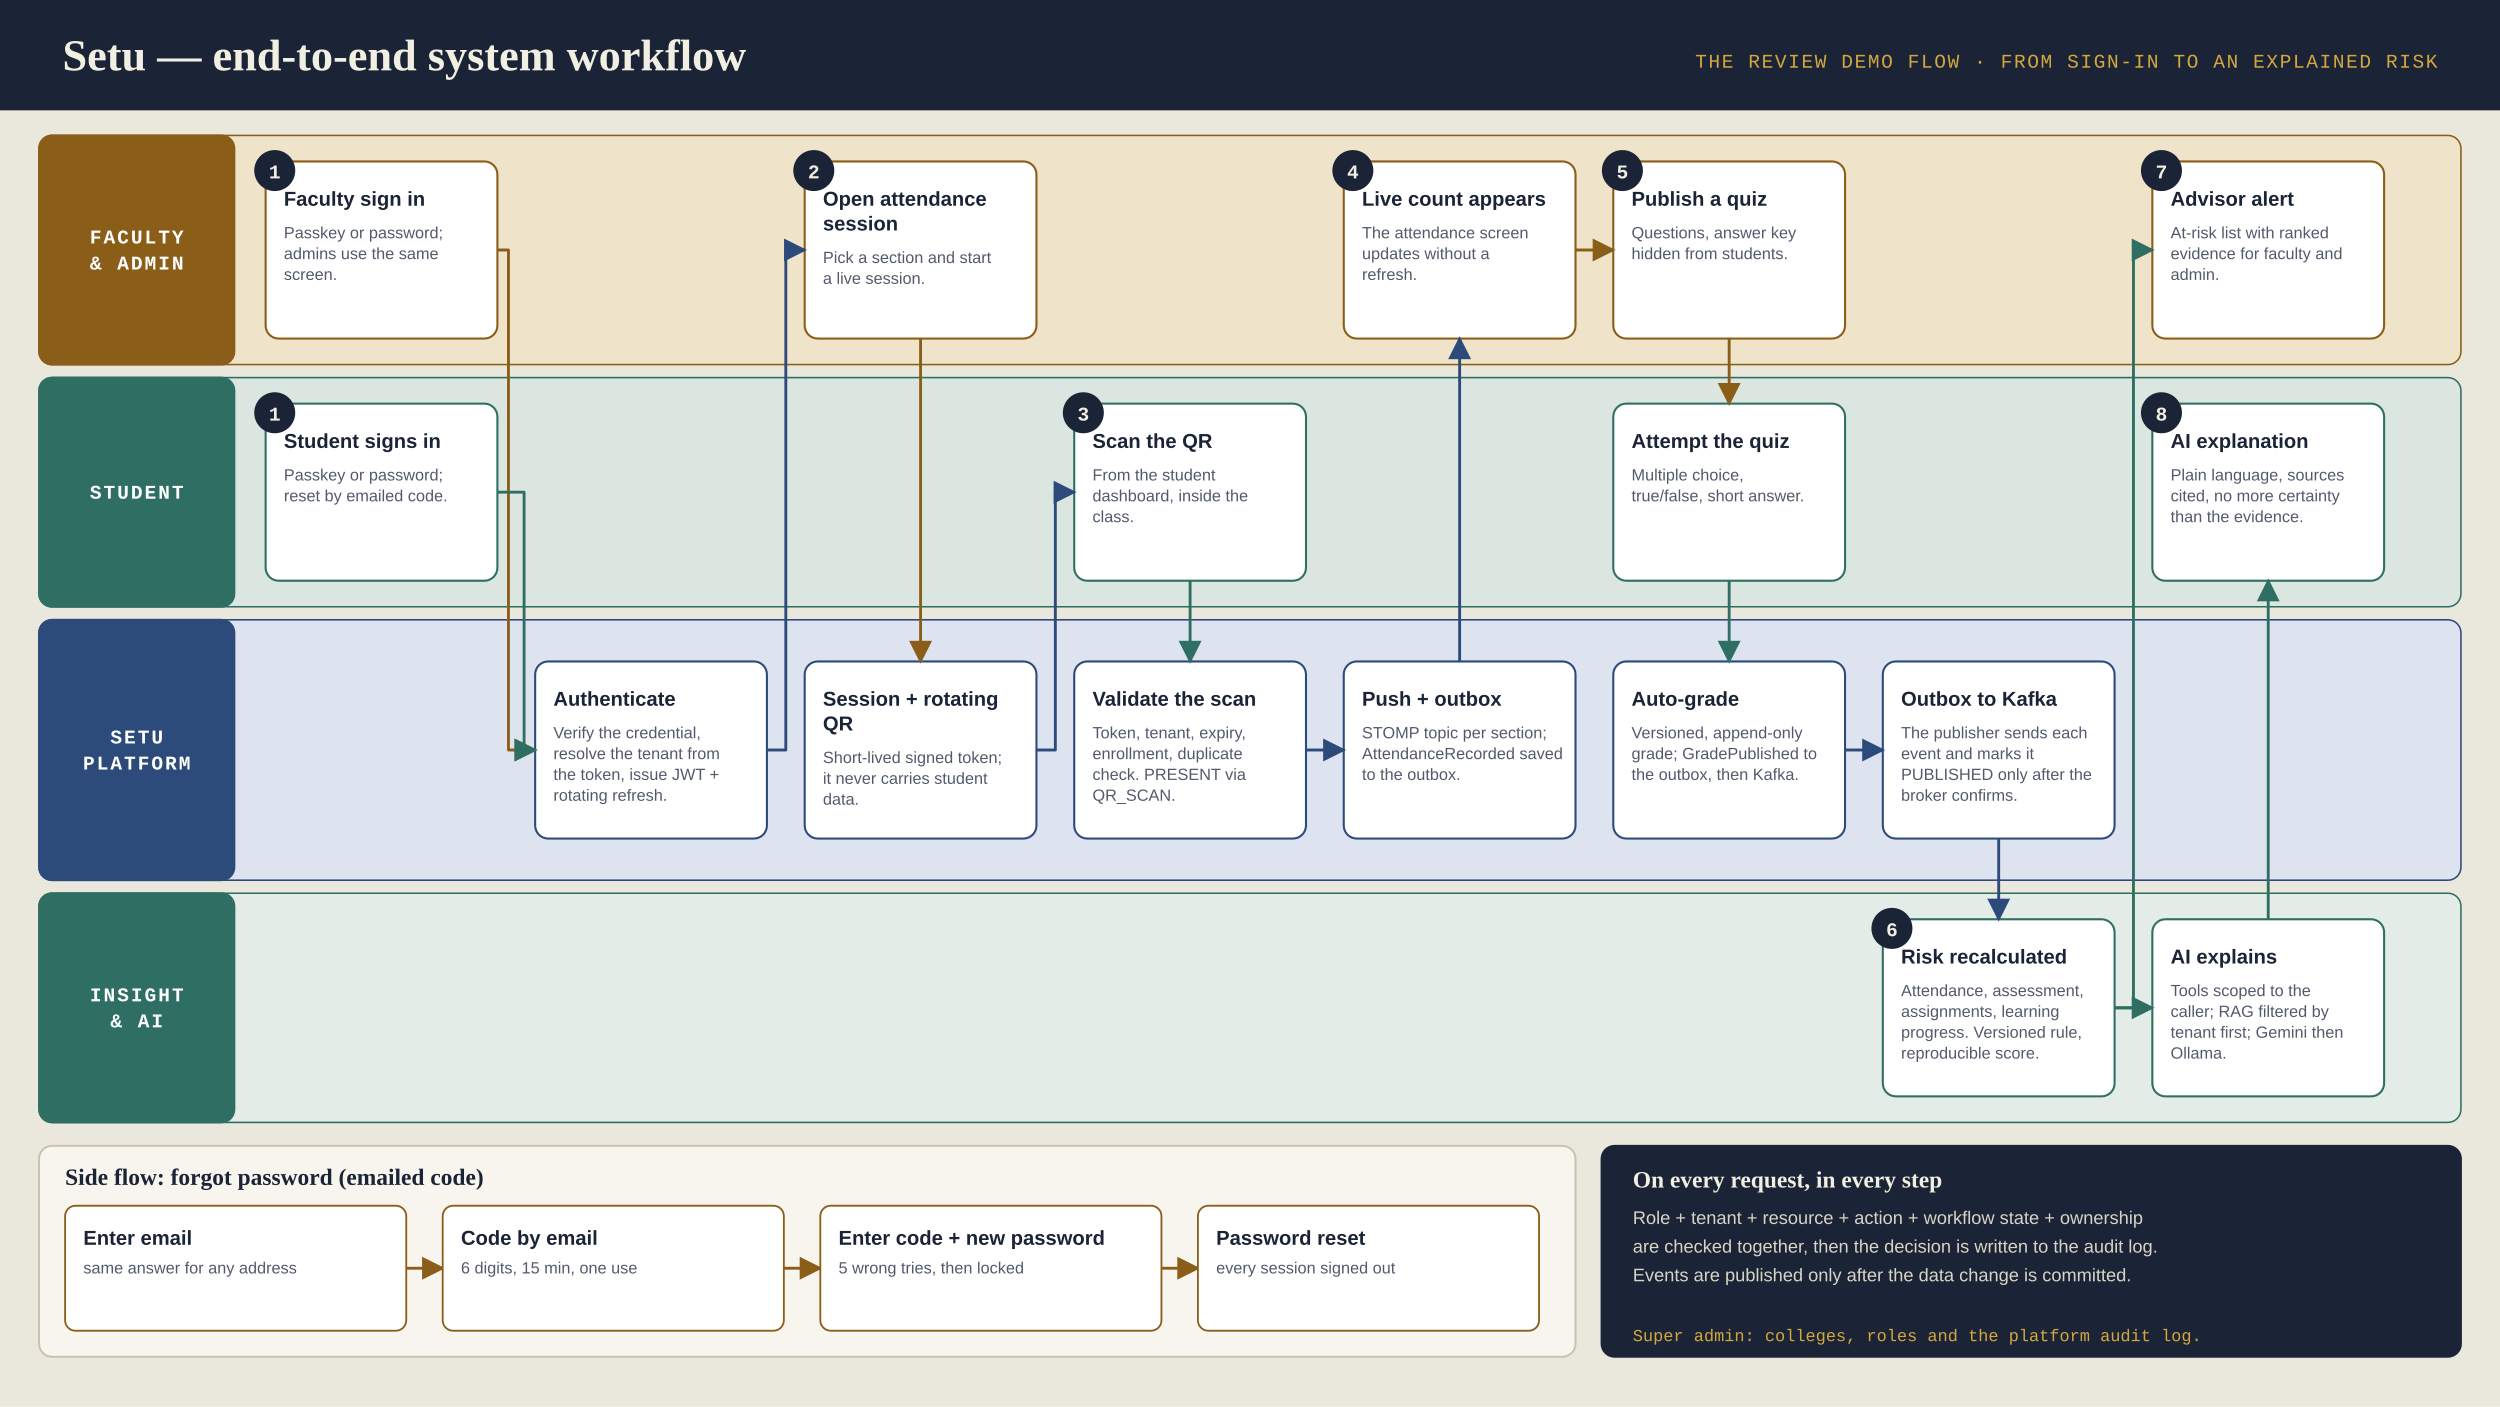
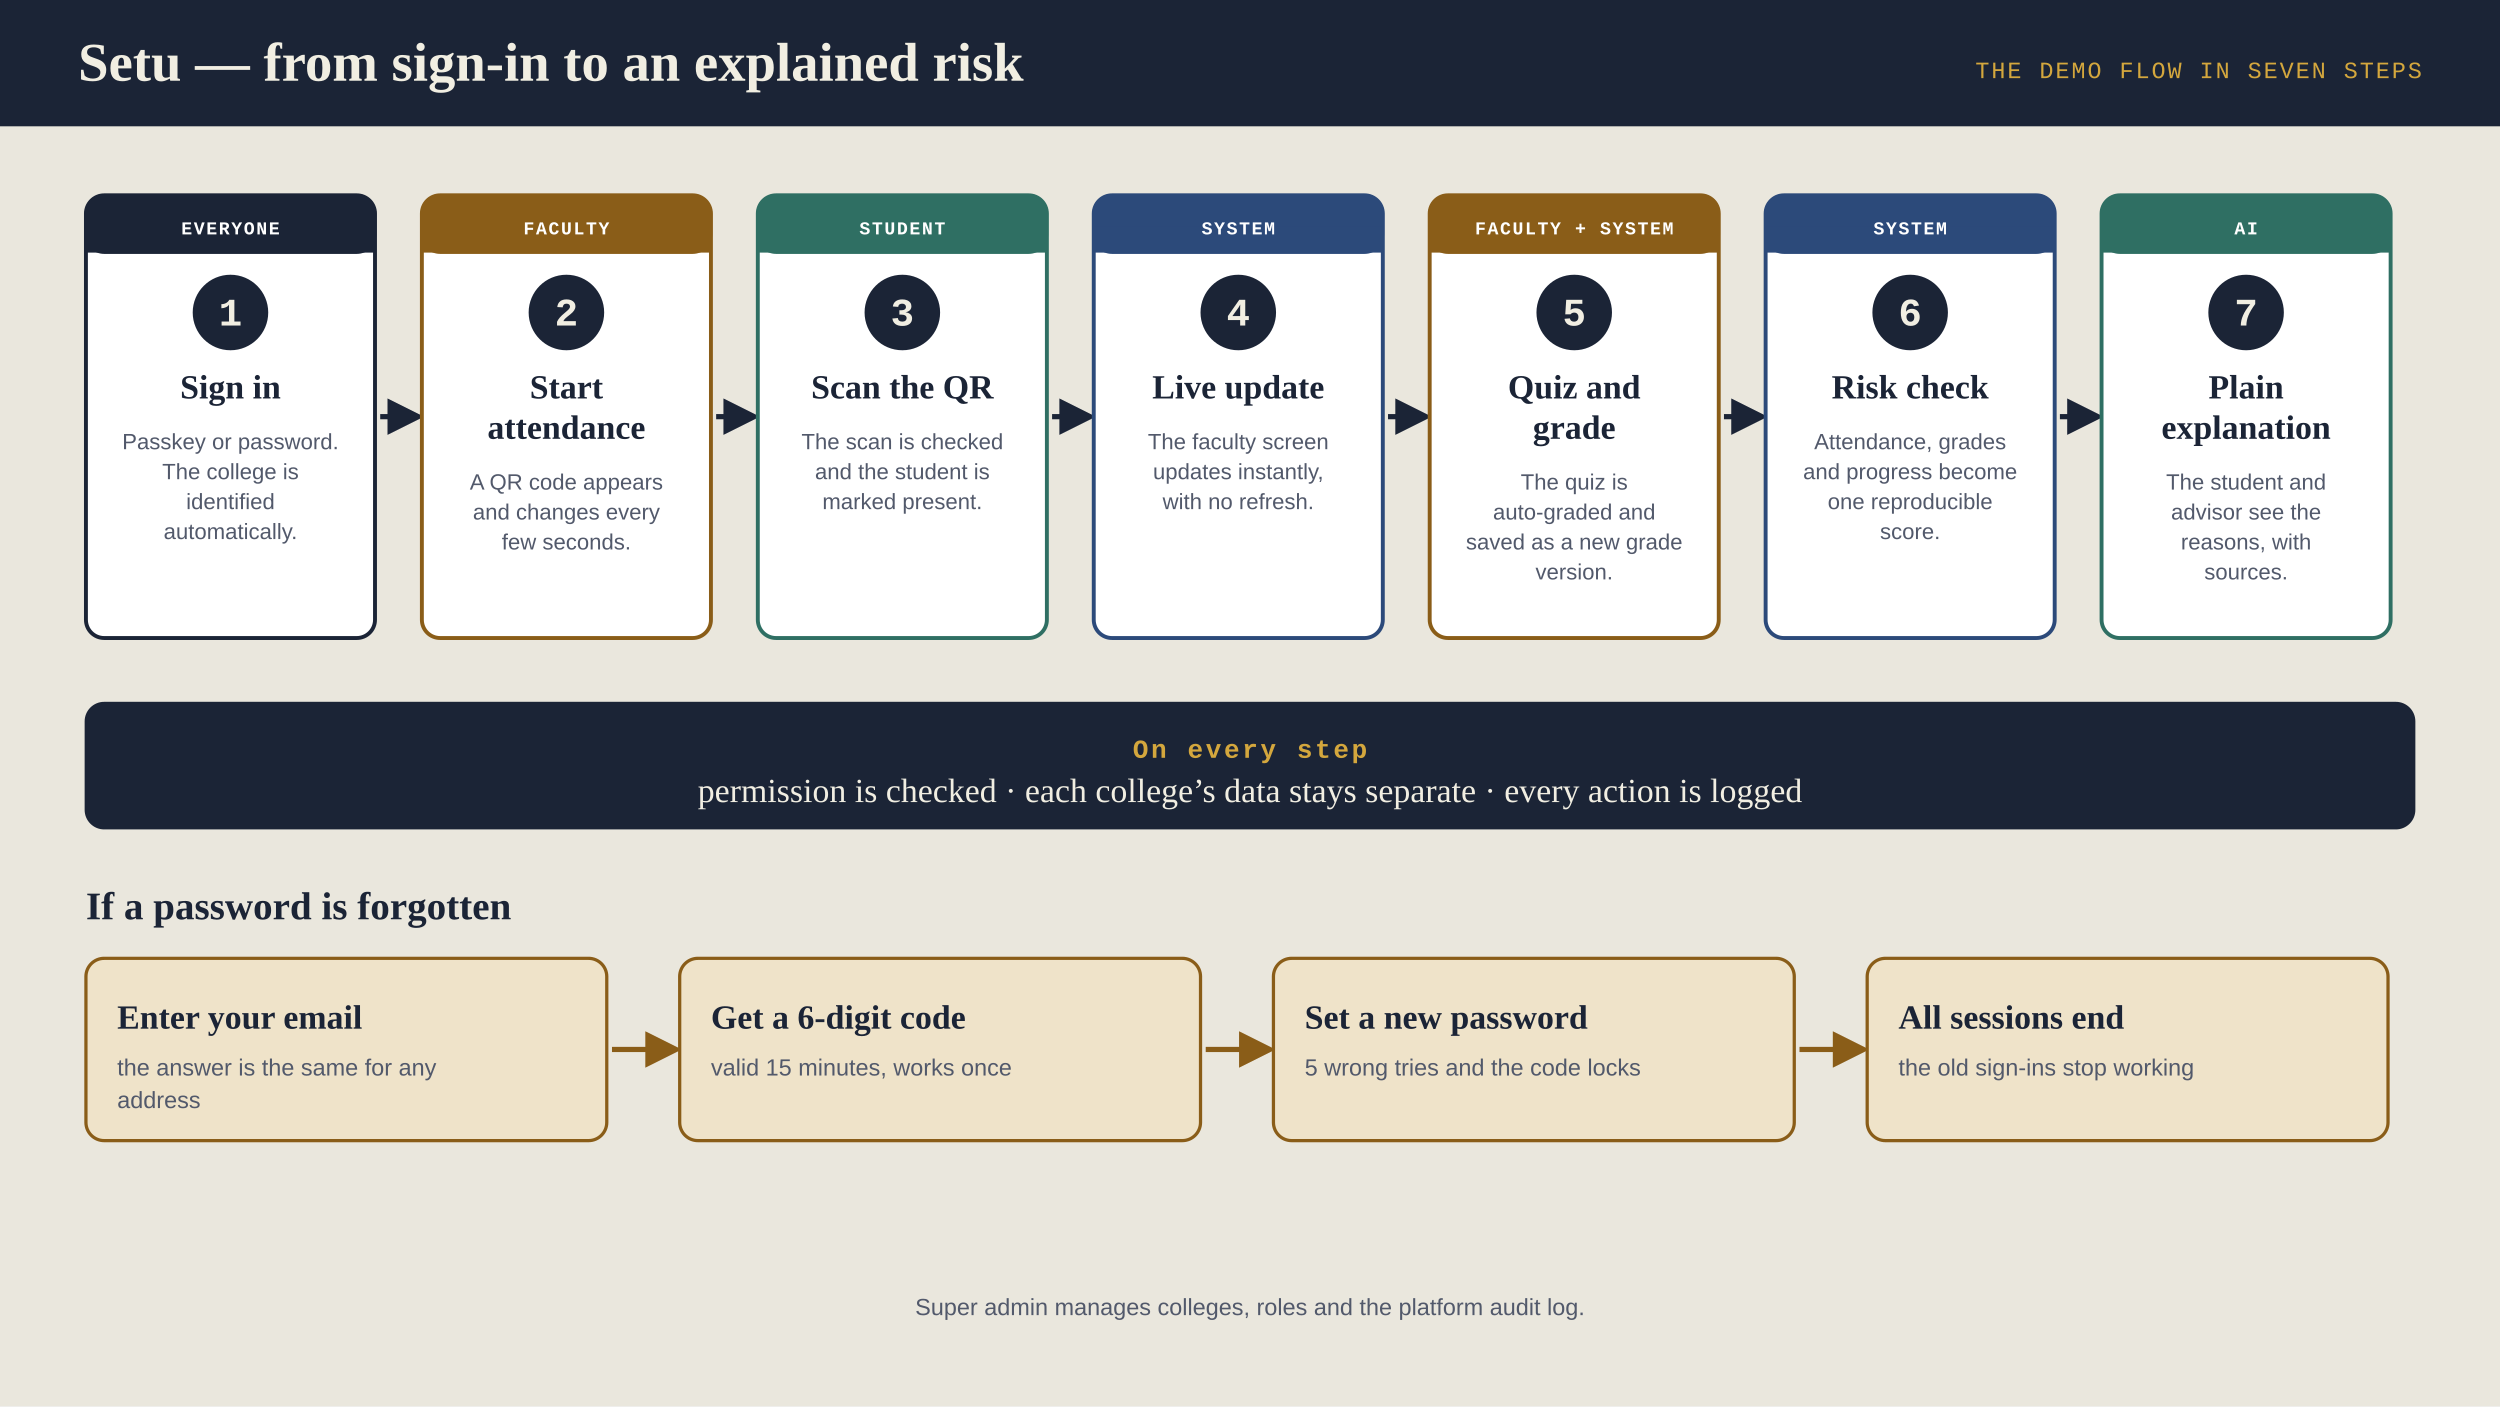
<svg xmlns="http://www.w3.org/2000/svg" width="1920" height="1080" viewBox="0 0 1920 1080">
  <defs>
-     <marker id="ar8a5d18" viewBox="0 0 10 10" refX="9" refY="5" markerWidth="8" markerHeight="8" orient="auto-start-reverse">
+     <marker id="ar1b2436" viewBox="0 0 10 10" refX="8" refY="5" markerWidth="7" markerHeight="7" orient="auto-start-reverse">
+       <path d="M0,0 L10,5 L0,10 z" fill="#1b2436" />
+     </marker>
+     <marker id="ar8a5d18" viewBox="0 0 10 10" refX="8" refY="5" markerWidth="7" markerHeight="7" orient="auto-start-reverse">
      <path d="M0,0 L10,5 L0,10 z" fill="#8a5d18" />
-     </marker>
-     <marker id="ar2f6f63" viewBox="0 0 10 10" refX="9" refY="5" markerWidth="8" markerHeight="8" orient="auto-start-reverse">
-       <path d="M0,0 L10,5 L0,10 z" fill="#2f6f63" />
-     </marker>
-     <marker id="ar2c4a7a" viewBox="0 0 10 10" refX="9" refY="5" markerWidth="8" markerHeight="8" orient="auto-start-reverse">
-       <path d="M0,0 L10,5 L0,10 z" fill="#2c4a7a" />
    </marker>
  </defs>
  <rect width="1920" height="1080" fill="#eae7dd" />
-   <rect x="0" y="0" width="1920" height="84" rx="0" fill="#1b2436" stroke="#1b2436" stroke-width="1.5" />
-   <text x="48" y="54" font-family="Fraunces, Georgia, 'Times New Roman', serif" font-size="34" font-weight="600" fill="#f1eee2" text-anchor="start">Setu — end-to-end system workflow</text>
-   <text x="1872" y="52" font-family="'IBM Plex Mono', Consolas, 'Courier New', monospace" font-size="15" font-weight="400" fill="#d4a73d" text-anchor="end" letter-spacing="1.2">THE REVIEW DEMO FLOW · FROM SIGN-IN TO AN EXPLAINED RISK</text>
-   <rect x="30" y="104" width="1860" height="176" rx="10" fill="#efe3c9" stroke="#8a5d18" stroke-width="1.2" />
-   <rect x="30" y="104" width="150" height="176" rx="10" fill="#8a5d18" stroke="#8a5d18" stroke-width="1.5" />
-   <text x="105" y="187" font-family="'IBM Plex Mono', Consolas, 'Courier New', monospace" font-size="15" font-weight="700" fill="#ffffff" text-anchor="middle" letter-spacing="1.5">FACULTY</text>
-   <text x="105" y="207" font-family="'IBM Plex Mono', Consolas, 'Courier New', monospace" font-size="15" font-weight="700" fill="#ffffff" text-anchor="middle" letter-spacing="1.5">&amp; ADMIN</text>
-   <rect x="30" y="290" width="1860" height="176" rx="10" fill="#dbe6e0" stroke="#2f6f63" stroke-width="1.2" />
-   <rect x="30" y="290" width="150" height="176" rx="10" fill="#2f6f63" stroke="#2f6f63" stroke-width="1.5" />
-   <text x="105" y="383" font-family="'IBM Plex Mono', Consolas, 'Courier New', monospace" font-size="15" font-weight="700" fill="#ffffff" text-anchor="middle" letter-spacing="1.5">STUDENT</text>
-   <rect x="30" y="476" width="1860" height="200" rx="10" fill="#dde4ef" stroke="#2c4a7a" stroke-width="1.2" />
-   <rect x="30" y="476" width="150" height="200" rx="10" fill="#2c4a7a" stroke="#2c4a7a" stroke-width="1.5" />
-   <text x="105" y="571" font-family="'IBM Plex Mono', Consolas, 'Courier New', monospace" font-size="15" font-weight="700" fill="#ffffff" text-anchor="middle" letter-spacing="1.5">SETU</text>
-   <text x="105" y="591" font-family="'IBM Plex Mono', Consolas, 'Courier New', monospace" font-size="15" font-weight="700" fill="#ffffff" text-anchor="middle" letter-spacing="1.5">PLATFORM</text>
-   <rect x="30" y="686" width="1860" height="176" rx="10" fill="#e4ece8" stroke="#2f6f63" stroke-width="1.2" />
-   <rect x="30" y="686" width="150" height="176" rx="10" fill="#2f6f63" stroke="#2f6f63" stroke-width="1.5" />
-   <text x="105" y="769" font-family="'IBM Plex Mono', Consolas, 'Courier New', monospace" font-size="15" font-weight="700" fill="#ffffff" text-anchor="middle" letter-spacing="1.5">INSIGHT</text>
-   <text x="105" y="789" font-family="'IBM Plex Mono', Consolas, 'Courier New', monospace" font-size="15" font-weight="700" fill="#ffffff" text-anchor="middle" letter-spacing="1.5">&amp; AI</text>
-   <rect x="204" y="124" width="178" height="136" rx="10" fill="#ffffff" stroke="#8a5d18" stroke-width="1.6" />
-   <rect x="196" y="116" width="30" height="30" rx="15" fill="#1b2436" stroke="#1b2436" stroke-width="1.5" />
-   <text x="211" y="137" font-family="'IBM Plex Mono', Consolas, 'Courier New', monospace" font-size="15" font-weight="700" fill="#f1eee2" text-anchor="middle">1</text>
-   <text x="218" y="158" font-family="'Public Sans', 'Segoe UI', Arial, sans-serif" font-size="15.5" font-weight="700" fill="#1b2436" text-anchor="start">Faculty sign in</text>
-   <text x="218" y="183" font-family="'Public Sans', 'Segoe UI', Arial, sans-serif" font-size="12.5" font-weight="400" fill="#52596b" text-anchor="start">Passkey or password;</text>
-   <text x="218" y="199" font-family="'Public Sans', 'Segoe UI', Arial, sans-serif" font-size="12.5" font-weight="400" fill="#52596b" text-anchor="start">admins use the same</text>
-   <text x="218" y="215" font-family="'Public Sans', 'Segoe UI', Arial, sans-serif" font-size="12.5" font-weight="400" fill="#52596b" text-anchor="start">screen.</text>
-   <rect x="204" y="310" width="178" height="136" rx="10" fill="#ffffff" stroke="#2f6f63" stroke-width="1.6" />
-   <rect x="196" y="302" width="30" height="30" rx="15" fill="#1b2436" stroke="#1b2436" stroke-width="1.5" />
-   <text x="211" y="323" font-family="'IBM Plex Mono', Consolas, 'Courier New', monospace" font-size="15" font-weight="700" fill="#f1eee2" text-anchor="middle">1</text>
-   <text x="218" y="344" font-family="'Public Sans', 'Segoe UI', Arial, sans-serif" font-size="15.5" font-weight="700" fill="#1b2436" text-anchor="start">Student signs in</text>
-   <text x="218" y="369" font-family="'Public Sans', 'Segoe UI', Arial, sans-serif" font-size="12.5" font-weight="400" fill="#52596b" text-anchor="start">Passkey or password;</text>
-   <text x="218" y="385" font-family="'Public Sans', 'Segoe UI', Arial, sans-serif" font-size="12.5" font-weight="400" fill="#52596b" text-anchor="start">reset by emailed code.</text>
-   <rect x="411" y="508" width="178" height="136" rx="10" fill="#ffffff" stroke="#2c4a7a" stroke-width="1.6" />
-   <text x="425" y="542" font-family="'Public Sans', 'Segoe UI', Arial, sans-serif" font-size="15.5" font-weight="700" fill="#1b2436" text-anchor="start">Authenticate</text>
-   <text x="425" y="567" font-family="'Public Sans', 'Segoe UI', Arial, sans-serif" font-size="12.5" font-weight="400" fill="#52596b" text-anchor="start">Verify the credential,</text>
-   <text x="425" y="583" font-family="'Public Sans', 'Segoe UI', Arial, sans-serif" font-size="12.5" font-weight="400" fill="#52596b" text-anchor="start">resolve the tenant from</text>
-   <text x="425" y="599" font-family="'Public Sans', 'Segoe UI', Arial, sans-serif" font-size="12.5" font-weight="400" fill="#52596b" text-anchor="start">the token, issue JWT +</text>
-   <text x="425" y="615" font-family="'Public Sans', 'Segoe UI', Arial, sans-serif" font-size="12.5" font-weight="400" fill="#52596b" text-anchor="start">rotating refresh.</text>
-   <rect x="618" y="124" width="178" height="136" rx="10" fill="#ffffff" stroke="#8a5d18" stroke-width="1.6" />
-   <rect x="610" y="116" width="30" height="30" rx="15" fill="#1b2436" stroke="#1b2436" stroke-width="1.5" />
-   <text x="625" y="137" font-family="'IBM Plex Mono', Consolas, 'Courier New', monospace" font-size="15" font-weight="700" fill="#f1eee2" text-anchor="middle">2</text>
-   <text x="632" y="158" font-family="'Public Sans', 'Segoe UI', Arial, sans-serif" font-size="15.5" font-weight="700" fill="#1b2436" text-anchor="start">Open attendance</text>
-   <text x="632" y="177" font-family="'Public Sans', 'Segoe UI', Arial, sans-serif" font-size="15.5" font-weight="700" fill="#1b2436" text-anchor="start">session</text>
-   <text x="632" y="202" font-family="'Public Sans', 'Segoe UI', Arial, sans-serif" font-size="12.5" font-weight="400" fill="#52596b" text-anchor="start">Pick a section and start</text>
-   <text x="632" y="218" font-family="'Public Sans', 'Segoe UI', Arial, sans-serif" font-size="12.5" font-weight="400" fill="#52596b" text-anchor="start">a live session.</text>
-   <rect x="618" y="508" width="178" height="136" rx="10" fill="#ffffff" stroke="#2c4a7a" stroke-width="1.6" />
-   <text x="632" y="542" font-family="'Public Sans', 'Segoe UI', Arial, sans-serif" font-size="15.5" font-weight="700" fill="#1b2436" text-anchor="start">Session + rotating</text>
-   <text x="632" y="561" font-family="'Public Sans', 'Segoe UI', Arial, sans-serif" font-size="15.5" font-weight="700" fill="#1b2436" text-anchor="start">QR</text>
-   <text x="632" y="586" font-family="'Public Sans', 'Segoe UI', Arial, sans-serif" font-size="12.5" font-weight="400" fill="#52596b" text-anchor="start">Short-lived signed token;</text>
-   <text x="632" y="602" font-family="'Public Sans', 'Segoe UI', Arial, sans-serif" font-size="12.5" font-weight="400" fill="#52596b" text-anchor="start">it never carries student</text>
-   <text x="632" y="618" font-family="'Public Sans', 'Segoe UI', Arial, sans-serif" font-size="12.5" font-weight="400" fill="#52596b" text-anchor="start">data.</text>
-   <rect x="825" y="310" width="178" height="136" rx="10" fill="#ffffff" stroke="#2f6f63" stroke-width="1.6" />
-   <rect x="817" y="302" width="30" height="30" rx="15" fill="#1b2436" stroke="#1b2436" stroke-width="1.5" />
-   <text x="832" y="323" font-family="'IBM Plex Mono', Consolas, 'Courier New', monospace" font-size="15" font-weight="700" fill="#f1eee2" text-anchor="middle">3</text>
-   <text x="839" y="344" font-family="'Public Sans', 'Segoe UI', Arial, sans-serif" font-size="15.5" font-weight="700" fill="#1b2436" text-anchor="start">Scan the QR</text>
-   <text x="839" y="369" font-family="'Public Sans', 'Segoe UI', Arial, sans-serif" font-size="12.5" font-weight="400" fill="#52596b" text-anchor="start">From the student</text>
-   <text x="839" y="385" font-family="'Public Sans', 'Segoe UI', Arial, sans-serif" font-size="12.5" font-weight="400" fill="#52596b" text-anchor="start">dashboard, inside the</text>
-   <text x="839" y="401" font-family="'Public Sans', 'Segoe UI', Arial, sans-serif" font-size="12.5" font-weight="400" fill="#52596b" text-anchor="start">class.</text>
-   <rect x="825" y="508" width="178" height="136" rx="10" fill="#ffffff" stroke="#2c4a7a" stroke-width="1.6" />
-   <text x="839" y="542" font-family="'Public Sans', 'Segoe UI', Arial, sans-serif" font-size="15.5" font-weight="700" fill="#1b2436" text-anchor="start">Validate the scan</text>
-   <text x="839" y="567" font-family="'Public Sans', 'Segoe UI', Arial, sans-serif" font-size="12.5" font-weight="400" fill="#52596b" text-anchor="start">Token, tenant, expiry,</text>
-   <text x="839" y="583" font-family="'Public Sans', 'Segoe UI', Arial, sans-serif" font-size="12.5" font-weight="400" fill="#52596b" text-anchor="start">enrollment, duplicate</text>
-   <text x="839" y="599" font-family="'Public Sans', 'Segoe UI', Arial, sans-serif" font-size="12.5" font-weight="400" fill="#52596b" text-anchor="start">check. PRESENT via</text>
-   <text x="839" y="615" font-family="'Public Sans', 'Segoe UI', Arial, sans-serif" font-size="12.5" font-weight="400" fill="#52596b" text-anchor="start">QR_SCAN.</text>
-   <rect x="1032" y="124" width="178" height="136" rx="10" fill="#ffffff" stroke="#8a5d18" stroke-width="1.6" />
-   <rect x="1024" y="116" width="30" height="30" rx="15" fill="#1b2436" stroke="#1b2436" stroke-width="1.5" />
-   <text x="1039" y="137" font-family="'IBM Plex Mono', Consolas, 'Courier New', monospace" font-size="15" font-weight="700" fill="#f1eee2" text-anchor="middle">4</text>
-   <text x="1046" y="158" font-family="'Public Sans', 'Segoe UI', Arial, sans-serif" font-size="15.5" font-weight="700" fill="#1b2436" text-anchor="start">Live count appears</text>
-   <text x="1046" y="183" font-family="'Public Sans', 'Segoe UI', Arial, sans-serif" font-size="12.5" font-weight="400" fill="#52596b" text-anchor="start">The attendance screen</text>
-   <text x="1046" y="199" font-family="'Public Sans', 'Segoe UI', Arial, sans-serif" font-size="12.5" font-weight="400" fill="#52596b" text-anchor="start">updates without a</text>
-   <text x="1046" y="215" font-family="'Public Sans', 'Segoe UI', Arial, sans-serif" font-size="12.5" font-weight="400" fill="#52596b" text-anchor="start">refresh.</text>
-   <rect x="1032" y="508" width="178" height="136" rx="10" fill="#ffffff" stroke="#2c4a7a" stroke-width="1.6" />
-   <text x="1046" y="542" font-family="'Public Sans', 'Segoe UI', Arial, sans-serif" font-size="15.5" font-weight="700" fill="#1b2436" text-anchor="start">Push + outbox</text>
-   <text x="1046" y="567" font-family="'Public Sans', 'Segoe UI', Arial, sans-serif" font-size="12.5" font-weight="400" fill="#52596b" text-anchor="start">STOMP topic per section;</text>
-   <text x="1046" y="583" font-family="'Public Sans', 'Segoe UI', Arial, sans-serif" font-size="12.5" font-weight="400" fill="#52596b" text-anchor="start">AttendanceRecorded saved</text>
-   <text x="1046" y="599" font-family="'Public Sans', 'Segoe UI', Arial, sans-serif" font-size="12.5" font-weight="400" fill="#52596b" text-anchor="start">to the outbox.</text>
-   <rect x="1239" y="124" width="178" height="136" rx="10" fill="#ffffff" stroke="#8a5d18" stroke-width="1.6" />
-   <rect x="1231" y="116" width="30" height="30" rx="15" fill="#1b2436" stroke="#1b2436" stroke-width="1.5" />
-   <text x="1246" y="137" font-family="'IBM Plex Mono', Consolas, 'Courier New', monospace" font-size="15" font-weight="700" fill="#f1eee2" text-anchor="middle">5</text>
-   <text x="1253" y="158" font-family="'Public Sans', 'Segoe UI', Arial, sans-serif" font-size="15.5" font-weight="700" fill="#1b2436" text-anchor="start">Publish a quiz</text>
-   <text x="1253" y="183" font-family="'Public Sans', 'Segoe UI', Arial, sans-serif" font-size="12.5" font-weight="400" fill="#52596b" text-anchor="start">Questions, answer key</text>
-   <text x="1253" y="199" font-family="'Public Sans', 'Segoe UI', Arial, sans-serif" font-size="12.5" font-weight="400" fill="#52596b" text-anchor="start">hidden from students.</text>
-   <rect x="1239" y="310" width="178" height="136" rx="10" fill="#ffffff" stroke="#2f6f63" stroke-width="1.6" />
-   <text x="1253" y="344" font-family="'Public Sans', 'Segoe UI', Arial, sans-serif" font-size="15.5" font-weight="700" fill="#1b2436" text-anchor="start">Attempt the quiz</text>
-   <text x="1253" y="369" font-family="'Public Sans', 'Segoe UI', Arial, sans-serif" font-size="12.5" font-weight="400" fill="#52596b" text-anchor="start">Multiple choice,</text>
-   <text x="1253" y="385" font-family="'Public Sans', 'Segoe UI', Arial, sans-serif" font-size="12.5" font-weight="400" fill="#52596b" text-anchor="start">true/false, short answer.</text>
-   <rect x="1239" y="508" width="178" height="136" rx="10" fill="#ffffff" stroke="#2c4a7a" stroke-width="1.6" />
-   <text x="1253" y="542" font-family="'Public Sans', 'Segoe UI', Arial, sans-serif" font-size="15.5" font-weight="700" fill="#1b2436" text-anchor="start">Auto-grade</text>
-   <text x="1253" y="567" font-family="'Public Sans', 'Segoe UI', Arial, sans-serif" font-size="12.5" font-weight="400" fill="#52596b" text-anchor="start">Versioned, append-only</text>
-   <text x="1253" y="583" font-family="'Public Sans', 'Segoe UI', Arial, sans-serif" font-size="12.5" font-weight="400" fill="#52596b" text-anchor="start">grade; GradePublished to</text>
-   <text x="1253" y="599" font-family="'Public Sans', 'Segoe UI', Arial, sans-serif" font-size="12.5" font-weight="400" fill="#52596b" text-anchor="start">the outbox, then Kafka.</text>
-   <rect x="1446" y="508" width="178" height="136" rx="10" fill="#ffffff" stroke="#2c4a7a" stroke-width="1.6" />
-   <text x="1460" y="542" font-family="'Public Sans', 'Segoe UI', Arial, sans-serif" font-size="15.5" font-weight="700" fill="#1b2436" text-anchor="start">Outbox to Kafka</text>
-   <text x="1460" y="567" font-family="'Public Sans', 'Segoe UI', Arial, sans-serif" font-size="12.5" font-weight="400" fill="#52596b" text-anchor="start">The publisher sends each</text>
-   <text x="1460" y="583" font-family="'Public Sans', 'Segoe UI', Arial, sans-serif" font-size="12.5" font-weight="400" fill="#52596b" text-anchor="start">event and marks it</text>
-   <text x="1460" y="599" font-family="'Public Sans', 'Segoe UI', Arial, sans-serif" font-size="12.5" font-weight="400" fill="#52596b" text-anchor="start">PUBLISHED only after the</text>
-   <text x="1460" y="615" font-family="'Public Sans', 'Segoe UI', Arial, sans-serif" font-size="12.5" font-weight="400" fill="#52596b" text-anchor="start">broker confirms.</text>
-   <rect x="1446" y="706" width="178" height="136" rx="10" fill="#ffffff" stroke="#2f6f63" stroke-width="1.6" />
-   <rect x="1438" y="698" width="30" height="30" rx="15" fill="#1b2436" stroke="#1b2436" stroke-width="1.5" />
-   <text x="1453" y="719" font-family="'IBM Plex Mono', Consolas, 'Courier New', monospace" font-size="15" font-weight="700" fill="#f1eee2" text-anchor="middle">6</text>
-   <text x="1460" y="740" font-family="'Public Sans', 'Segoe UI', Arial, sans-serif" font-size="15.5" font-weight="700" fill="#1b2436" text-anchor="start">Risk recalculated</text>
-   <text x="1460" y="765" font-family="'Public Sans', 'Segoe UI', Arial, sans-serif" font-size="12.5" font-weight="400" fill="#52596b" text-anchor="start">Attendance, assessment,</text>
-   <text x="1460" y="781" font-family="'Public Sans', 'Segoe UI', Arial, sans-serif" font-size="12.5" font-weight="400" fill="#52596b" text-anchor="start">assignments, learning</text>
-   <text x="1460" y="797" font-family="'Public Sans', 'Segoe UI', Arial, sans-serif" font-size="12.5" font-weight="400" fill="#52596b" text-anchor="start">progress. Versioned rule,</text>
-   <text x="1460" y="813" font-family="'Public Sans', 'Segoe UI', Arial, sans-serif" font-size="12.5" font-weight="400" fill="#52596b" text-anchor="start">reproducible score.</text>
-   <rect x="1653" y="124" width="178" height="136" rx="10" fill="#ffffff" stroke="#8a5d18" stroke-width="1.6" />
-   <rect x="1645" y="116" width="30" height="30" rx="15" fill="#1b2436" stroke="#1b2436" stroke-width="1.5" />
-   <text x="1660" y="137" font-family="'IBM Plex Mono', Consolas, 'Courier New', monospace" font-size="15" font-weight="700" fill="#f1eee2" text-anchor="middle">7</text>
-   <text x="1667" y="158" font-family="'Public Sans', 'Segoe UI', Arial, sans-serif" font-size="15.5" font-weight="700" fill="#1b2436" text-anchor="start">Advisor alert</text>
-   <text x="1667" y="183" font-family="'Public Sans', 'Segoe UI', Arial, sans-serif" font-size="12.5" font-weight="400" fill="#52596b" text-anchor="start">At-risk list with ranked</text>
-   <text x="1667" y="199" font-family="'Public Sans', 'Segoe UI', Arial, sans-serif" font-size="12.5" font-weight="400" fill="#52596b" text-anchor="start">evidence for faculty and</text>
-   <text x="1667" y="215" font-family="'Public Sans', 'Segoe UI', Arial, sans-serif" font-size="12.5" font-weight="400" fill="#52596b" text-anchor="start">admin.</text>
-   <rect x="1653" y="310" width="178" height="136" rx="10" fill="#ffffff" stroke="#2f6f63" stroke-width="1.6" />
-   <rect x="1645" y="302" width="30" height="30" rx="15" fill="#1b2436" stroke="#1b2436" stroke-width="1.5" />
-   <text x="1660" y="323" font-family="'IBM Plex Mono', Consolas, 'Courier New', monospace" font-size="15" font-weight="700" fill="#f1eee2" text-anchor="middle">8</text>
-   <text x="1667" y="344" font-family="'Public Sans', 'Segoe UI', Arial, sans-serif" font-size="15.5" font-weight="700" fill="#1b2436" text-anchor="start">AI explanation</text>
-   <text x="1667" y="369" font-family="'Public Sans', 'Segoe UI', Arial, sans-serif" font-size="12.5" font-weight="400" fill="#52596b" text-anchor="start">Plain language, sources</text>
-   <text x="1667" y="385" font-family="'Public Sans', 'Segoe UI', Arial, sans-serif" font-size="12.5" font-weight="400" fill="#52596b" text-anchor="start">cited, no more certainty</text>
-   <text x="1667" y="401" font-family="'Public Sans', 'Segoe UI', Arial, sans-serif" font-size="12.5" font-weight="400" fill="#52596b" text-anchor="start">than the evidence.</text>
-   <rect x="1653" y="706" width="178" height="136" rx="10" fill="#ffffff" stroke="#2f6f63" stroke-width="1.6" />
-   <text x="1667" y="740" font-family="'Public Sans', 'Segoe UI', Arial, sans-serif" font-size="15.5" font-weight="700" fill="#1b2436" text-anchor="start">AI explains</text>
-   <text x="1667" y="765" font-family="'Public Sans', 'Segoe UI', Arial, sans-serif" font-size="12.5" font-weight="400" fill="#52596b" text-anchor="start">Tools scoped to the</text>
-   <text x="1667" y="781" font-family="'Public Sans', 'Segoe UI', Arial, sans-serif" font-size="12.5" font-weight="400" fill="#52596b" text-anchor="start">caller; RAG filtered by</text>
-   <text x="1667" y="797" font-family="'Public Sans', 'Segoe UI', Arial, sans-serif" font-size="12.5" font-weight="400" fill="#52596b" text-anchor="start">tenant first; Gemini then</text>
-   <text x="1667" y="813" font-family="'Public Sans', 'Segoe UI', Arial, sans-serif" font-size="12.5" font-weight="400" fill="#52596b" text-anchor="start">Ollama.</text>
-   <path d="M382,192 L390.5,192 L390.5,576 L411,576" fill="none" stroke="#8a5d18" stroke-width="2.2" stroke-linejoin="round" marker-end="url(#ar8a5d18)" />
-   <path d="M382,378 L402.5,378 L402.5,576 L411,576" fill="none" stroke="#2f6f63" stroke-width="2.2" stroke-linejoin="round" marker-end="url(#ar2f6f63)" />
-   <path d="M589,576 L603.5,576 L603.5,192 L618,192" fill="none" stroke="#2c4a7a" stroke-width="2.2" stroke-linejoin="round" marker-end="url(#ar2c4a7a)" />
-   <path d="M707,260 L707,508" fill="none" stroke="#8a5d18" stroke-width="2.2" stroke-linejoin="round" marker-end="url(#ar8a5d18)" />
-   <path d="M796,576 L810.5,576 L810.5,378 L825,378" fill="none" stroke="#2c4a7a" stroke-width="2.2" stroke-linejoin="round" marker-end="url(#ar2c4a7a)" />
-   <path d="M914,446 L914,508" fill="none" stroke="#2f6f63" stroke-width="2.2" stroke-linejoin="round" marker-end="url(#ar2f6f63)" />
-   <path d="M1003,576 L1032,576" fill="none" stroke="#2c4a7a" stroke-width="2.2" stroke-linejoin="round" marker-end="url(#ar2c4a7a)" />
-   <path d="M1121,508 L1121,260" fill="none" stroke="#2c4a7a" stroke-width="2.2" stroke-linejoin="round" marker-end="url(#ar2c4a7a)" />
-   <path d="M1210,192 L1239,192" fill="none" stroke="#8a5d18" stroke-width="2.2" stroke-linejoin="round" marker-end="url(#ar8a5d18)" />
-   <path d="M1328,260 L1328,310" fill="none" stroke="#8a5d18" stroke-width="2.2" stroke-linejoin="round" marker-end="url(#ar8a5d18)" />
-   <path d="M1328,446 L1328,508" fill="none" stroke="#2f6f63" stroke-width="2.2" stroke-linejoin="round" marker-end="url(#ar2f6f63)" />
-   <path d="M1417,576 L1446,576" fill="none" stroke="#2c4a7a" stroke-width="2.2" stroke-linejoin="round" marker-end="url(#ar2c4a7a)" />
-   <path d="M1535,644 L1535,706" fill="none" stroke="#2c4a7a" stroke-width="2.2" stroke-linejoin="round" marker-end="url(#ar2c4a7a)" />
-   <path d="M1624,774 L1638.5,774 L1638.5,192 L1653,192" fill="none" stroke="#2f6f63" stroke-width="2.2" stroke-linejoin="round" marker-end="url(#ar2f6f63)" />
-   <path d="M1624,774 L1653,774" fill="none" stroke="#2f6f63" stroke-width="2.2" stroke-linejoin="round" marker-end="url(#ar2f6f63)" />
-   <path d="M1742,706 L1742,446" fill="none" stroke="#2f6f63" stroke-width="2.2" stroke-linejoin="round" marker-end="url(#ar2f6f63)" />
-   <rect x="30" y="880" width="1180" height="162" rx="10" fill="#f7f5ee" stroke="#c7c2b0" stroke-width="1.5" />
-   <text x="50" y="910" font-family="Fraunces, Georgia, 'Times New Roman', serif" font-size="18" font-weight="700" fill="#1b2436" text-anchor="start">Side flow: forgot password (emailed code)</text>
-   <rect x="50" y="926" width="262" height="96" rx="8" fill="#ffffff" stroke="#8a5d18" stroke-width="1.4" />
-   <text x="64" y="956" font-family="'Public Sans', 'Segoe UI', Arial, sans-serif" font-size="15.5" font-weight="700" fill="#1b2436" text-anchor="start">Enter email</text>
-   <text x="64" y="978" font-family="'Public Sans', 'Segoe UI', Arial, sans-serif" font-size="12.5" font-weight="400" fill="#52596b" text-anchor="start">same answer for any address</text>
-   <path d="M312,974 L340,974" fill="none" stroke="#8a5d18" stroke-width="2.2" stroke-linejoin="round" marker-end="url(#ar8a5d18)" />
-   <rect x="340" y="926" width="262" height="96" rx="8" fill="#ffffff" stroke="#8a5d18" stroke-width="1.4" />
-   <text x="354" y="956" font-family="'Public Sans', 'Segoe UI', Arial, sans-serif" font-size="15.5" font-weight="700" fill="#1b2436" text-anchor="start">Code by email</text>
-   <text x="354" y="978" font-family="'Public Sans', 'Segoe UI', Arial, sans-serif" font-size="12.5" font-weight="400" fill="#52596b" text-anchor="start">6 digits, 15 min, one use</text>
-   <path d="M602,974 L630,974" fill="none" stroke="#8a5d18" stroke-width="2.2" stroke-linejoin="round" marker-end="url(#ar8a5d18)" />
-   <rect x="630" y="926" width="262" height="96" rx="8" fill="#ffffff" stroke="#8a5d18" stroke-width="1.4" />
-   <text x="644" y="956" font-family="'Public Sans', 'Segoe UI', Arial, sans-serif" font-size="15.5" font-weight="700" fill="#1b2436" text-anchor="start">Enter code + new password</text>
-   <text x="644" y="978" font-family="'Public Sans', 'Segoe UI', Arial, sans-serif" font-size="12.5" font-weight="400" fill="#52596b" text-anchor="start">5 wrong tries, then locked</text>
-   <path d="M892,974 L920,974" fill="none" stroke="#8a5d18" stroke-width="2.2" stroke-linejoin="round" marker-end="url(#ar8a5d18)" />
-   <rect x="920" y="926" width="262" height="96" rx="8" fill="#ffffff" stroke="#8a5d18" stroke-width="1.4" />
-   <text x="934" y="956" font-family="'Public Sans', 'Segoe UI', Arial, sans-serif" font-size="15.5" font-weight="700" fill="#1b2436" text-anchor="start">Password reset</text>
-   <text x="934" y="978" font-family="'Public Sans', 'Segoe UI', Arial, sans-serif" font-size="12.5" font-weight="400" fill="#52596b" text-anchor="start">every session signed out</text>
-   <rect x="1230" y="880" width="660" height="162" rx="10" fill="#1b2436" stroke="#1b2436" stroke-width="1.5" />
-   <text x="1254" y="912" font-family="Fraunces, Georgia, 'Times New Roman', serif" font-size="18" font-weight="700" fill="#f1eee2" text-anchor="start">On every request, in every step</text>
-   <text x="1254" y="940" font-family="'Public Sans', 'Segoe UI', Arial, sans-serif" font-size="14" font-weight="400" fill="#d9d5c6" text-anchor="start">Role + tenant + resource + action + workflow state + ownership</text>
-   <text x="1254" y="962" font-family="'Public Sans', 'Segoe UI', Arial, sans-serif" font-size="14" font-weight="400" fill="#d9d5c6" text-anchor="start">are checked together, then the decision is written to the audit log.</text>
-   <text x="1254" y="984" font-family="'Public Sans', 'Segoe UI', Arial, sans-serif" font-size="14" font-weight="400" fill="#d9d5c6" text-anchor="start">Events are published only after the data change is committed.</text>
-   <text x="1254" y="1030" font-family="'IBM Plex Mono', Consolas, 'Courier New', monospace" font-size="13" font-weight="400" fill="#d4a73d" text-anchor="start">Super admin: colleges, roles and the platform audit log.</text>
+   <rect x="0" y="0" width="1920" height="96" rx="0" fill="#1b2436" stroke="#1b2436" stroke-width="2" />
+   <text x="60" y="62" font-family="Fraunces, Georgia, 'Times New Roman', serif" font-size="42" font-weight="600" fill="#f1eee2" text-anchor="start">Setu — from sign-in to an explained risk</text>
+   <text x="1860" y="60" font-family="'IBM Plex Mono', Consolas, 'Courier New', monospace" font-size="18" font-weight="400" fill="#d4a73d" text-anchor="end" letter-spacing="1.5">THE DEMO FLOW IN SEVEN STEPS</text>
+   <rect x="66" y="150" width="222" height="340" rx="14" fill="#ffffff" stroke="#1b2436" stroke-width="3" />
+   <rect x="66" y="150" width="222" height="44" rx="14" fill="#1b2436" stroke="#1b2436" stroke-width="2" />
+   <rect x="66" y="174" width="222" height="20" rx="0" fill="#1b2436" stroke="#1b2436" stroke-width="0" />
+   <text x="177" y="180" font-family="'IBM Plex Mono', Consolas, 'Courier New', monospace" font-size="14" font-weight="700" fill="#ffffff" text-anchor="middle" letter-spacing="1.2">EVERYONE</text>
+   <rect x="149" y="212" width="56" height="56" rx="28" fill="#1b2436" stroke="#1b2436" stroke-width="2" />
+   <text x="177" y="250" font-family="'IBM Plex Mono', Consolas, 'Courier New', monospace" font-size="30" font-weight="700" fill="#f1eee2" text-anchor="middle">1</text>
+   <text x="177" y="306" font-family="Fraunces, Georgia, 'Times New Roman', serif" font-size="26" font-weight="700" fill="#1b2436" text-anchor="middle">Sign in</text>
+   <text x="177" y="345" font-family="'Public Sans', 'Segoe UI', Arial, sans-serif" font-size="17" font-weight="400" fill="#52596b" text-anchor="middle">Passkey or password.</text>
+   <text x="177" y="368" font-family="'Public Sans', 'Segoe UI', Arial, sans-serif" font-size="17" font-weight="400" fill="#52596b" text-anchor="middle">The college is</text>
+   <text x="177" y="391" font-family="'Public Sans', 'Segoe UI', Arial, sans-serif" font-size="17" font-weight="400" fill="#52596b" text-anchor="middle">identified</text>
+   <text x="177" y="414" font-family="'Public Sans', 'Segoe UI', Arial, sans-serif" font-size="17" font-weight="400" fill="#52596b" text-anchor="middle">automatically.</text>
+   <path d="M292,320 L320,320" fill="none" stroke="#1b2436" stroke-width="4" stroke-linejoin="round" marker-end="url(#ar1b2436)" />
+   <rect x="324" y="150" width="222" height="340" rx="14" fill="#ffffff" stroke="#8a5d18" stroke-width="3" />
+   <rect x="324" y="150" width="222" height="44" rx="14" fill="#8a5d18" stroke="#8a5d18" stroke-width="2" />
+   <rect x="324" y="174" width="222" height="20" rx="0" fill="#8a5d18" stroke="#8a5d18" stroke-width="0" />
+   <text x="435" y="180" font-family="'IBM Plex Mono', Consolas, 'Courier New', monospace" font-size="14" font-weight="700" fill="#ffffff" text-anchor="middle" letter-spacing="1.2">FACULTY</text>
+   <rect x="407" y="212" width="56" height="56" rx="28" fill="#1b2436" stroke="#1b2436" stroke-width="2" />
+   <text x="435" y="250" font-family="'IBM Plex Mono', Consolas, 'Courier New', monospace" font-size="30" font-weight="700" fill="#f1eee2" text-anchor="middle">2</text>
+   <text x="435" y="306" font-family="Fraunces, Georgia, 'Times New Roman', serif" font-size="26" font-weight="700" fill="#1b2436" text-anchor="middle">Start</text>
+   <text x="435" y="337" font-family="Fraunces, Georgia, 'Times New Roman', serif" font-size="26" font-weight="700" fill="#1b2436" text-anchor="middle">attendance</text>
+   <text x="435" y="376" font-family="'Public Sans', 'Segoe UI', Arial, sans-serif" font-size="17" font-weight="400" fill="#52596b" text-anchor="middle">A QR code appears</text>
+   <text x="435" y="399" font-family="'Public Sans', 'Segoe UI', Arial, sans-serif" font-size="17" font-weight="400" fill="#52596b" text-anchor="middle">and changes every</text>
+   <text x="435" y="422" font-family="'Public Sans', 'Segoe UI', Arial, sans-serif" font-size="17" font-weight="400" fill="#52596b" text-anchor="middle">few seconds.</text>
+   <path d="M550,320 L578,320" fill="none" stroke="#1b2436" stroke-width="4" stroke-linejoin="round" marker-end="url(#ar1b2436)" />
+   <rect x="582" y="150" width="222" height="340" rx="14" fill="#ffffff" stroke="#2f6f63" stroke-width="3" />
+   <rect x="582" y="150" width="222" height="44" rx="14" fill="#2f6f63" stroke="#2f6f63" stroke-width="2" />
+   <rect x="582" y="174" width="222" height="20" rx="0" fill="#2f6f63" stroke="#2f6f63" stroke-width="0" />
+   <text x="693" y="180" font-family="'IBM Plex Mono', Consolas, 'Courier New', monospace" font-size="14" font-weight="700" fill="#ffffff" text-anchor="middle" letter-spacing="1.2">STUDENT</text>
+   <rect x="665" y="212" width="56" height="56" rx="28" fill="#1b2436" stroke="#1b2436" stroke-width="2" />
+   <text x="693" y="250" font-family="'IBM Plex Mono', Consolas, 'Courier New', monospace" font-size="30" font-weight="700" fill="#f1eee2" text-anchor="middle">3</text>
+   <text x="693" y="306" font-family="Fraunces, Georgia, 'Times New Roman', serif" font-size="26" font-weight="700" fill="#1b2436" text-anchor="middle">Scan the QR</text>
+   <text x="693" y="345" font-family="'Public Sans', 'Segoe UI', Arial, sans-serif" font-size="17" font-weight="400" fill="#52596b" text-anchor="middle">The scan is checked</text>
+   <text x="693" y="368" font-family="'Public Sans', 'Segoe UI', Arial, sans-serif" font-size="17" font-weight="400" fill="#52596b" text-anchor="middle">and the student is</text>
+   <text x="693" y="391" font-family="'Public Sans', 'Segoe UI', Arial, sans-serif" font-size="17" font-weight="400" fill="#52596b" text-anchor="middle">marked present.</text>
+   <path d="M808,320 L836,320" fill="none" stroke="#1b2436" stroke-width="4" stroke-linejoin="round" marker-end="url(#ar1b2436)" />
+   <rect x="840" y="150" width="222" height="340" rx="14" fill="#ffffff" stroke="#2c4a7a" stroke-width="3" />
+   <rect x="840" y="150" width="222" height="44" rx="14" fill="#2c4a7a" stroke="#2c4a7a" stroke-width="2" />
+   <rect x="840" y="174" width="222" height="20" rx="0" fill="#2c4a7a" stroke="#2c4a7a" stroke-width="0" />
+   <text x="951" y="180" font-family="'IBM Plex Mono', Consolas, 'Courier New', monospace" font-size="14" font-weight="700" fill="#ffffff" text-anchor="middle" letter-spacing="1.2">SYSTEM</text>
+   <rect x="923" y="212" width="56" height="56" rx="28" fill="#1b2436" stroke="#1b2436" stroke-width="2" />
+   <text x="951" y="250" font-family="'IBM Plex Mono', Consolas, 'Courier New', monospace" font-size="30" font-weight="700" fill="#f1eee2" text-anchor="middle">4</text>
+   <text x="951" y="306" font-family="Fraunces, Georgia, 'Times New Roman', serif" font-size="26" font-weight="700" fill="#1b2436" text-anchor="middle">Live update</text>
+   <text x="951" y="345" font-family="'Public Sans', 'Segoe UI', Arial, sans-serif" font-size="17" font-weight="400" fill="#52596b" text-anchor="middle">The faculty screen</text>
+   <text x="951" y="368" font-family="'Public Sans', 'Segoe UI', Arial, sans-serif" font-size="17" font-weight="400" fill="#52596b" text-anchor="middle">updates instantly,</text>
+   <text x="951" y="391" font-family="'Public Sans', 'Segoe UI', Arial, sans-serif" font-size="17" font-weight="400" fill="#52596b" text-anchor="middle">with no refresh.</text>
+   <path d="M1066,320 L1094,320" fill="none" stroke="#1b2436" stroke-width="4" stroke-linejoin="round" marker-end="url(#ar1b2436)" />
+   <rect x="1098" y="150" width="222" height="340" rx="14" fill="#ffffff" stroke="#8a5d18" stroke-width="3" />
+   <rect x="1098" y="150" width="222" height="44" rx="14" fill="#8a5d18" stroke="#8a5d18" stroke-width="2" />
+   <rect x="1098" y="174" width="222" height="20" rx="0" fill="#8a5d18" stroke="#8a5d18" stroke-width="0" />
+   <text x="1209" y="180" font-family="'IBM Plex Mono', Consolas, 'Courier New', monospace" font-size="14" font-weight="700" fill="#ffffff" text-anchor="middle" letter-spacing="1.2">FACULTY + SYSTEM</text>
+   <rect x="1181" y="212" width="56" height="56" rx="28" fill="#1b2436" stroke="#1b2436" stroke-width="2" />
+   <text x="1209" y="250" font-family="'IBM Plex Mono', Consolas, 'Courier New', monospace" font-size="30" font-weight="700" fill="#f1eee2" text-anchor="middle">5</text>
+   <text x="1209" y="306" font-family="Fraunces, Georgia, 'Times New Roman', serif" font-size="26" font-weight="700" fill="#1b2436" text-anchor="middle">Quiz and</text>
+   <text x="1209" y="337" font-family="Fraunces, Georgia, 'Times New Roman', serif" font-size="26" font-weight="700" fill="#1b2436" text-anchor="middle">grade</text>
+   <text x="1209" y="376" font-family="'Public Sans', 'Segoe UI', Arial, sans-serif" font-size="17" font-weight="400" fill="#52596b" text-anchor="middle">The quiz is</text>
+   <text x="1209" y="399" font-family="'Public Sans', 'Segoe UI', Arial, sans-serif" font-size="17" font-weight="400" fill="#52596b" text-anchor="middle">auto-graded and</text>
+   <text x="1209" y="422" font-family="'Public Sans', 'Segoe UI', Arial, sans-serif" font-size="17" font-weight="400" fill="#52596b" text-anchor="middle">saved as a new grade</text>
+   <text x="1209" y="445" font-family="'Public Sans', 'Segoe UI', Arial, sans-serif" font-size="17" font-weight="400" fill="#52596b" text-anchor="middle">version.</text>
+   <path d="M1324,320 L1352,320" fill="none" stroke="#1b2436" stroke-width="4" stroke-linejoin="round" marker-end="url(#ar1b2436)" />
+   <rect x="1356" y="150" width="222" height="340" rx="14" fill="#ffffff" stroke="#2c4a7a" stroke-width="3" />
+   <rect x="1356" y="150" width="222" height="44" rx="14" fill="#2c4a7a" stroke="#2c4a7a" stroke-width="2" />
+   <rect x="1356" y="174" width="222" height="20" rx="0" fill="#2c4a7a" stroke="#2c4a7a" stroke-width="0" />
+   <text x="1467" y="180" font-family="'IBM Plex Mono', Consolas, 'Courier New', monospace" font-size="14" font-weight="700" fill="#ffffff" text-anchor="middle" letter-spacing="1.2">SYSTEM</text>
+   <rect x="1439" y="212" width="56" height="56" rx="28" fill="#1b2436" stroke="#1b2436" stroke-width="2" />
+   <text x="1467" y="250" font-family="'IBM Plex Mono', Consolas, 'Courier New', monospace" font-size="30" font-weight="700" fill="#f1eee2" text-anchor="middle">6</text>
+   <text x="1467" y="306" font-family="Fraunces, Georgia, 'Times New Roman', serif" font-size="26" font-weight="700" fill="#1b2436" text-anchor="middle">Risk check</text>
+   <text x="1467" y="345" font-family="'Public Sans', 'Segoe UI', Arial, sans-serif" font-size="17" font-weight="400" fill="#52596b" text-anchor="middle">Attendance, grades</text>
+   <text x="1467" y="368" font-family="'Public Sans', 'Segoe UI', Arial, sans-serif" font-size="17" font-weight="400" fill="#52596b" text-anchor="middle">and progress become</text>
+   <text x="1467" y="391" font-family="'Public Sans', 'Segoe UI', Arial, sans-serif" font-size="17" font-weight="400" fill="#52596b" text-anchor="middle">one reproducible</text>
+   <text x="1467" y="414" font-family="'Public Sans', 'Segoe UI', Arial, sans-serif" font-size="17" font-weight="400" fill="#52596b" text-anchor="middle">score.</text>
+   <path d="M1582,320 L1610,320" fill="none" stroke="#1b2436" stroke-width="4" stroke-linejoin="round" marker-end="url(#ar1b2436)" />
+   <rect x="1614" y="150" width="222" height="340" rx="14" fill="#ffffff" stroke="#2f6f63" stroke-width="3" />
+   <rect x="1614" y="150" width="222" height="44" rx="14" fill="#2f6f63" stroke="#2f6f63" stroke-width="2" />
+   <rect x="1614" y="174" width="222" height="20" rx="0" fill="#2f6f63" stroke="#2f6f63" stroke-width="0" />
+   <text x="1725" y="180" font-family="'IBM Plex Mono', Consolas, 'Courier New', monospace" font-size="14" font-weight="700" fill="#ffffff" text-anchor="middle" letter-spacing="1.2">AI</text>
+   <rect x="1697" y="212" width="56" height="56" rx="28" fill="#1b2436" stroke="#1b2436" stroke-width="2" />
+   <text x="1725" y="250" font-family="'IBM Plex Mono', Consolas, 'Courier New', monospace" font-size="30" font-weight="700" fill="#f1eee2" text-anchor="middle">7</text>
+   <text x="1725" y="306" font-family="Fraunces, Georgia, 'Times New Roman', serif" font-size="26" font-weight="700" fill="#1b2436" text-anchor="middle">Plain</text>
+   <text x="1725" y="337" font-family="Fraunces, Georgia, 'Times New Roman', serif" font-size="26" font-weight="700" fill="#1b2436" text-anchor="middle">explanation</text>
+   <text x="1725" y="376" font-family="'Public Sans', 'Segoe UI', Arial, sans-serif" font-size="17" font-weight="400" fill="#52596b" text-anchor="middle">The student and</text>
+   <text x="1725" y="399" font-family="'Public Sans', 'Segoe UI', Arial, sans-serif" font-size="17" font-weight="400" fill="#52596b" text-anchor="middle">advisor see the</text>
+   <text x="1725" y="422" font-family="'Public Sans', 'Segoe UI', Arial, sans-serif" font-size="17" font-weight="400" fill="#52596b" text-anchor="middle">reasons, with</text>
+   <text x="1725" y="445" font-family="'Public Sans', 'Segoe UI', Arial, sans-serif" font-size="17" font-weight="400" fill="#52596b" text-anchor="middle">sources.</text>
+   <rect x="66" y="540" width="1788" height="96" rx="14" fill="#1b2436" stroke="#1b2436" stroke-width="2" />
+   <text x="960" y="582" font-family="'IBM Plex Mono', Consolas, 'Courier New', monospace" font-size="20" font-weight="700" fill="#d4a73d" text-anchor="middle" letter-spacing="2">On every step</text>
+   <text x="960" y="616" font-family="Fraunces, Georgia, 'Times New Roman', serif" font-size="26" font-weight="400" fill="#f1eee2" text-anchor="middle">permission is checked · each college’s data stays separate · every action is logged</text>
+   <text x="66" y="706" font-family="Fraunces, Georgia, 'Times New Roman', serif" font-size="30" font-weight="700" fill="#1b2436" text-anchor="start">If a password is forgotten</text>
+   <rect x="66" y="736" width="400" height="140" rx="14" fill="#efe3c9" stroke="#8a5d18" stroke-width="2.5" />
+   <text x="90" y="790" font-family="Fraunces, Georgia, 'Times New Roman', serif" font-size="26" font-weight="700" fill="#1b2436" text-anchor="start">Enter your email</text>
+   <text x="90" y="826" font-family="'Public Sans', 'Segoe UI', Arial, sans-serif" font-size="18" font-weight="400" fill="#52596b" text-anchor="start">the answer is the same for any</text>
+   <text x="90" y="851" font-family="'Public Sans', 'Segoe UI', Arial, sans-serif" font-size="18" font-weight="400" fill="#52596b" text-anchor="start">address</text>
+   <path d="M470,806 L518,806" fill="none" stroke="#8a5d18" stroke-width="4" stroke-linejoin="round" marker-end="url(#ar8a5d18)" />
+   <rect x="522" y="736" width="400" height="140" rx="14" fill="#efe3c9" stroke="#8a5d18" stroke-width="2.5" />
+   <text x="546" y="790" font-family="Fraunces, Georgia, 'Times New Roman', serif" font-size="26" font-weight="700" fill="#1b2436" text-anchor="start">Get a 6-digit code</text>
+   <text x="546" y="826" font-family="'Public Sans', 'Segoe UI', Arial, sans-serif" font-size="18" font-weight="400" fill="#52596b" text-anchor="start">valid 15 minutes, works once</text>
+   <path d="M926,806 L974,806" fill="none" stroke="#8a5d18" stroke-width="4" stroke-linejoin="round" marker-end="url(#ar8a5d18)" />
+   <rect x="978" y="736" width="400" height="140" rx="14" fill="#efe3c9" stroke="#8a5d18" stroke-width="2.5" />
+   <text x="1002" y="790" font-family="Fraunces, Georgia, 'Times New Roman', serif" font-size="26" font-weight="700" fill="#1b2436" text-anchor="start">Set a new password</text>
+   <text x="1002" y="826" font-family="'Public Sans', 'Segoe UI', Arial, sans-serif" font-size="18" font-weight="400" fill="#52596b" text-anchor="start">5 wrong tries and the code locks</text>
+   <path d="M1382,806 L1430,806" fill="none" stroke="#8a5d18" stroke-width="4" stroke-linejoin="round" marker-end="url(#ar8a5d18)" />
+   <rect x="1434" y="736" width="400" height="140" rx="14" fill="#efe3c9" stroke="#8a5d18" stroke-width="2.5" />
+   <text x="1458" y="790" font-family="Fraunces, Georgia, 'Times New Roman', serif" font-size="26" font-weight="700" fill="#1b2436" text-anchor="start">All sessions end</text>
+   <text x="1458" y="826" font-family="'Public Sans', 'Segoe UI', Arial, sans-serif" font-size="18" font-weight="400" fill="#52596b" text-anchor="start">the old sign-ins stop working</text>
+   <text x="960" y="1010" font-family="'Public Sans', 'Segoe UI', Arial, sans-serif" font-size="18" font-weight="400" fill="#52596b" text-anchor="middle">Super admin manages colleges, roles and the platform audit log.</text>
</svg>
